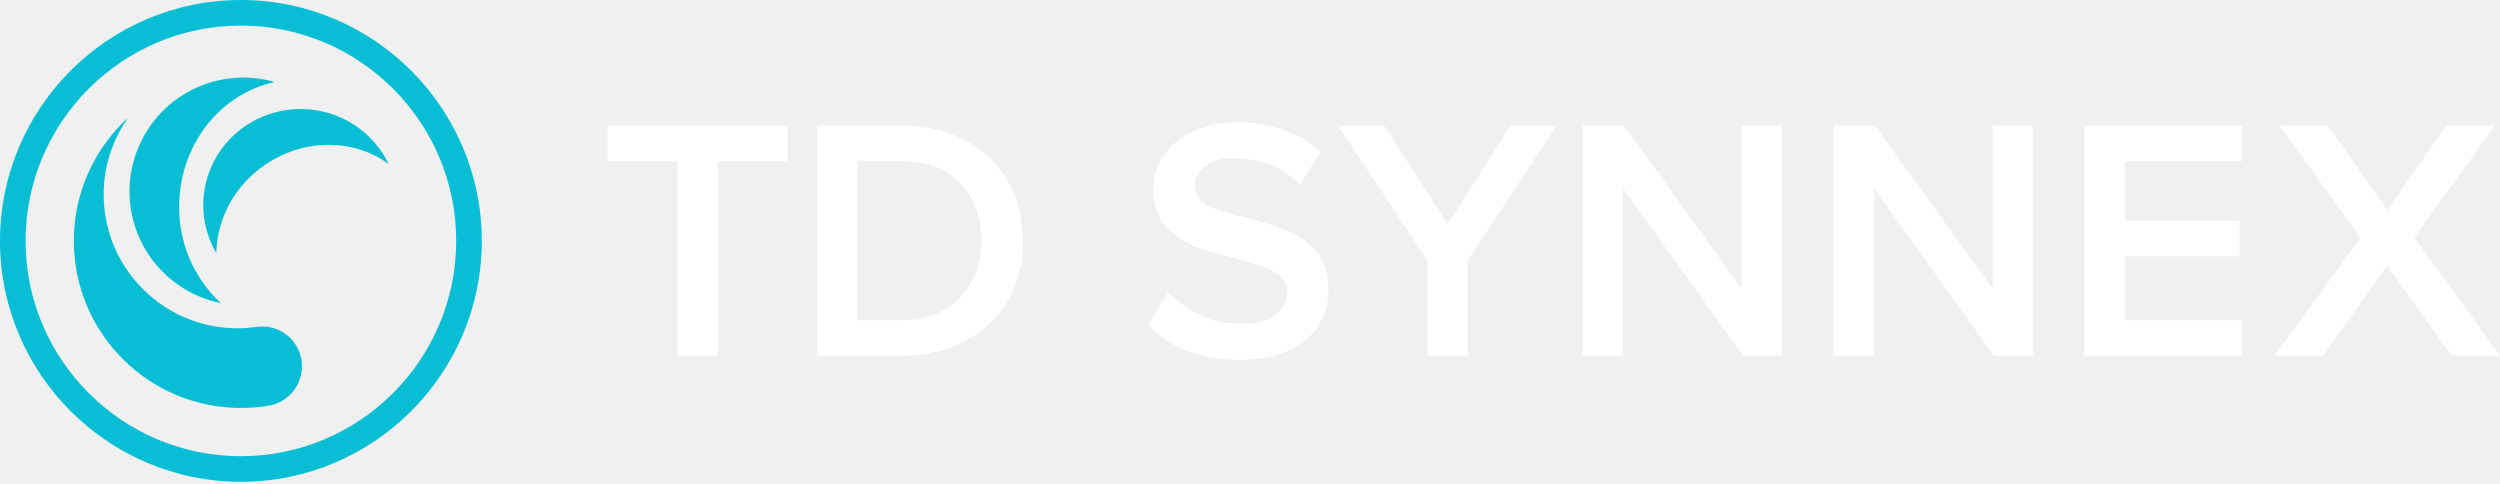
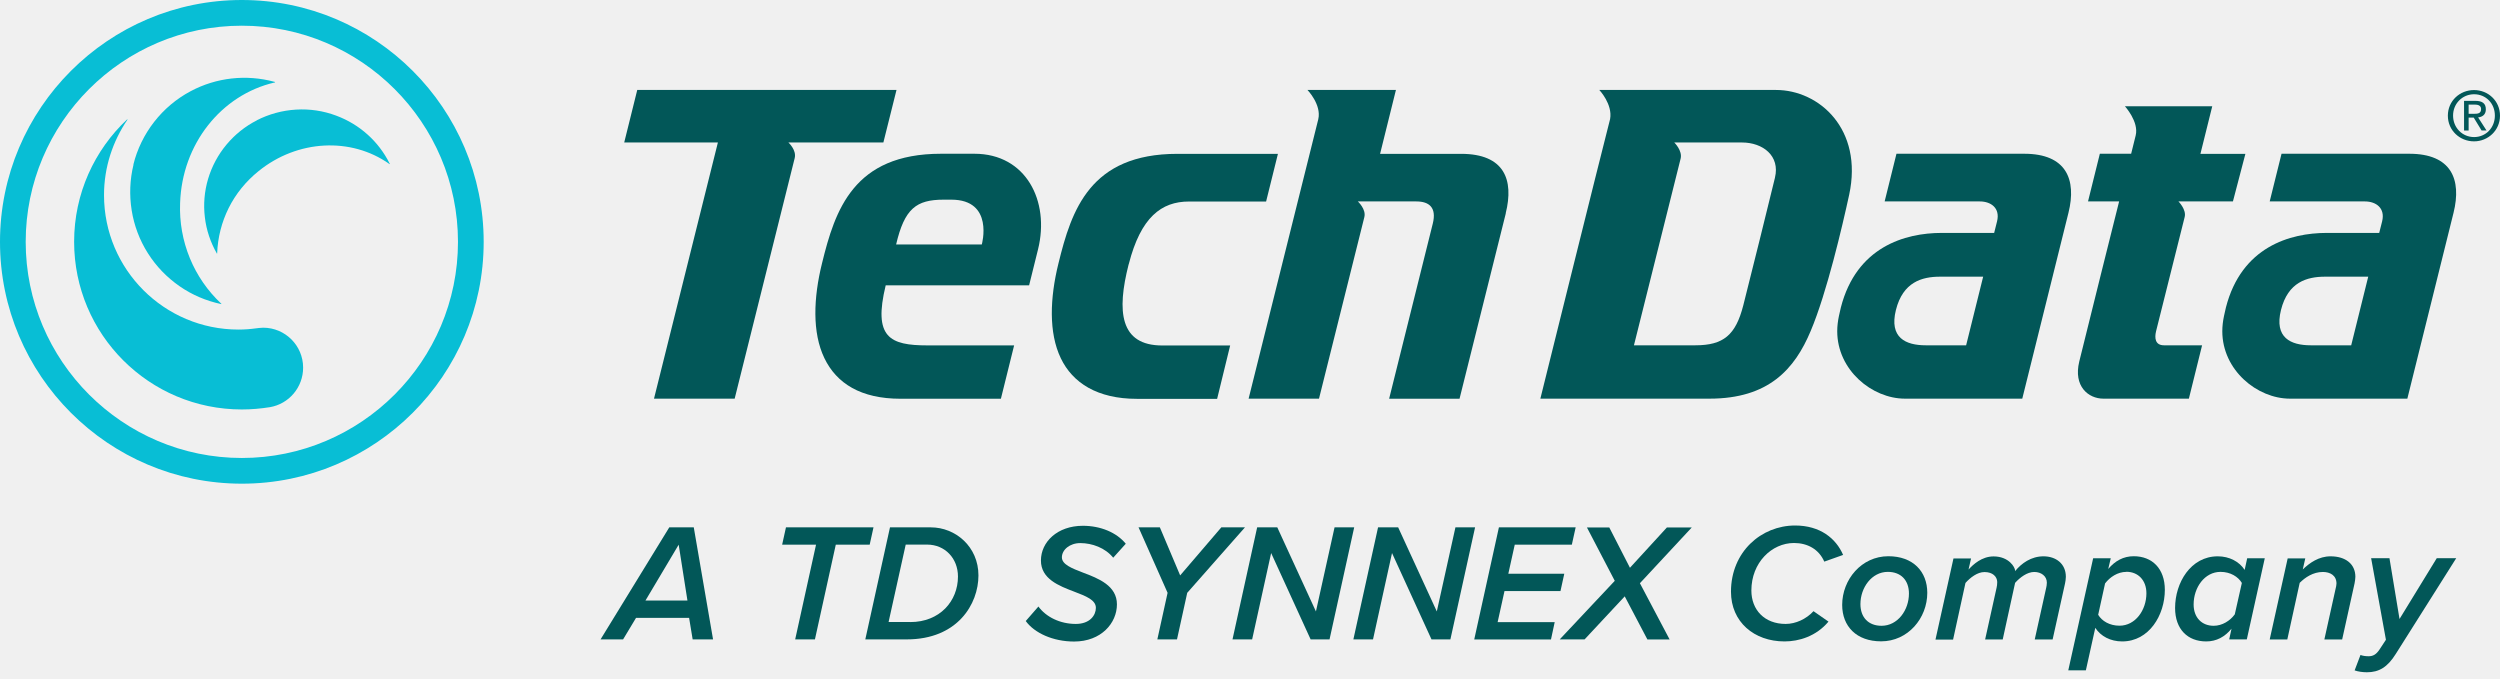
- <svg xmlns="http://www.w3.org/2000/svg" width="155" height="30" viewBox="0 0 155 30" fill="none">
-   <g clip-path="url(#clip0_2_29)">
-     <path d="M14.935 0C23.171 0 29.871 6.7 29.871 14.935C29.871 23.171 23.171 29.871 14.935 29.871C6.7 29.871 0 23.171 0 14.935C0 6.7 6.7 0 14.935 0ZM14.935 1.586C7.575 1.586 1.586 7.574 1.586 14.935C1.586 22.296 7.575 28.284 14.935 28.284C22.296 28.284 28.284 22.296 28.284 14.935C28.284 7.574 22.296 1.586 14.935 1.586ZM7.852 7.377C7.852 7.377 7.864 7.37 7.872 7.381C7.881 7.394 7.872 7.402 7.872 7.402C6.967 8.732 6.427 10.322 6.427 12.052C6.427 16.638 10.145 20.355 14.73 20.355C15.109 20.355 15.482 20.326 15.848 20.276C15.848 20.276 16.115 20.24 16.254 20.24C17.617 20.24 18.723 21.345 18.723 22.708C18.723 23.927 17.84 24.947 16.678 25.148C16.111 25.243 15.529 25.293 14.935 25.293C9.215 25.293 4.577 20.656 4.577 14.935C4.577 11.954 5.836 9.267 7.852 7.377ZM16.933 5.057L16.972 5.067C16.972 5.067 16.984 5.073 16.983 5.083C16.983 5.083 16.985 5.094 16.969 5.099L16.947 5.104C13.65 5.864 11.228 8.901 11.112 12.554C11.067 13.718 11.274 14.878 11.719 15.955C12.158 17.017 12.817 17.972 13.654 18.759L13.663 18.767C13.663 18.767 13.671 18.773 13.662 18.783C13.662 18.783 13.659 18.786 13.653 18.785L13.646 18.784C12.728 18.592 11.857 18.219 11.085 17.687C10.3 17.146 9.632 16.453 9.122 15.647C8.613 14.841 8.271 13.941 8.119 13C7.967 12.059 8.006 11.097 8.236 10.171C8.474 9.209 8.912 8.308 9.522 7.527C10.131 6.745 10.899 6.1 11.774 5.635C13.358 4.793 15.204 4.587 16.933 5.057ZM20.768 7.141C22.205 7.675 23.38 8.729 24.056 10.086L24.072 10.117C24.072 10.117 24.076 10.127 24.068 10.132C24.068 10.132 24.063 10.139 24.05 10.132L24.034 10.121C21.682 8.457 18.364 8.617 15.955 10.578C15.182 11.198 14.554 11.976 14.115 12.858C13.682 13.728 13.441 14.678 13.41 15.646L13.41 15.657C13.41 15.657 13.41 15.665 13.399 15.665C13.399 15.665 13.395 15.665 13.393 15.661L13.389 15.655C12.994 14.967 12.741 14.209 12.645 13.422C12.548 12.624 12.616 11.814 12.845 11.043C13.073 10.271 13.458 9.553 13.976 8.932C14.494 8.311 15.134 7.8 15.857 7.43C16.609 7.044 17.435 6.819 18.281 6.77C19.128 6.72 19.975 6.846 20.768 7.141Z" fill="#08BED5" />
-     <path d="M76.698 7.581C78.827 7.581 80.564 8.228 81.871 9.409L80.609 11.428C79.498 10.317 77.98 9.804 76.484 9.804C75.009 9.804 74.069 10.509 74.069 11.578C74.069 12.689 75.522 13.053 77.211 13.48C77.305 13.504 77.4 13.528 77.495 13.553L77.638 13.589C77.686 13.602 77.734 13.614 77.782 13.627L77.926 13.666C80.094 14.248 82.362 15.115 82.362 17.905C82.362 20.277 80.695 22.308 76.847 22.308C74.285 22.308 72.413 21.434 71.152 20.143L72.445 18.118C73.428 19.166 74.966 20.084 76.954 20.084C79.006 20.084 79.819 19.08 79.819 18.14C79.819 16.857 78.301 16.473 76.569 16.024L76.499 16.006L76.359 15.971C76.335 15.966 76.312 15.96 76.288 15.954L76.146 15.918C76.028 15.888 75.909 15.858 75.79 15.826L75.647 15.788C73.575 15.229 71.504 14.371 71.504 11.749C71.504 9.398 73.577 7.581 76.698 7.581ZM48.808 7.795V9.996H44.49V22.051H41.989V9.996H37.672V7.795H48.808ZM55.964 7.795C60.41 7.795 63.424 10.744 63.424 14.934C63.424 19.123 60.41 22.051 55.964 22.051H50.663V7.795H55.964ZM85.825 7.795L89.758 13.908L93.648 7.795H96.512L90.997 16.131V22.051H88.497V16.131L82.961 7.795H85.825ZM100.693 7.795L107.982 17.905V7.795H110.482V22.051H108.067L100.629 11.663V22.051H98.128V7.795H100.693ZM116.249 7.795L123.538 17.905V7.795H126.039V22.051H123.624L116.185 11.663V22.051H113.685V7.795H116.249ZM139.009 7.795V9.996H131.742V13.694H138.859V15.895H131.742V19.85H139.009V22.051H129.241V7.795H139.009ZM144.334 7.795L148.011 13.031L151.666 7.795H154.679L149.678 14.72L155 22.051H152.008L148.011 16.473L144.014 22.051H141.021L146.365 14.741L141.342 7.795H144.334ZM55.964 9.996H53.164V19.85H55.964C59.063 19.85 60.859 17.627 60.859 14.934C60.859 12.176 59.149 9.996 55.964 9.996Z" fill="white" />
+ <svg xmlns="http://www.w3.org/2000/svg" width="140" height="38" viewBox="0 0 140 38" fill="none">
+   <g clip-path="url(#clip0_7266_618)">
+     <path d="M138.54 6.373C138.754 6.373 138.941 6.357 138.941 6.107C138.941 5.903 138.759 5.856 138.582 5.856H138.243V6.373H138.54ZM138.243 7.311H137.987V5.648H138.623C139.014 5.648 139.207 5.794 139.207 6.122C139.207 6.42 139.02 6.545 138.775 6.576L139.244 7.306H138.967L138.529 6.586H138.243V7.306V7.311ZM138.55 7.676C139.197 7.676 139.713 7.165 139.713 6.472C139.713 5.778 139.197 5.278 138.55 5.278C137.904 5.278 137.372 5.789 137.372 6.472C137.372 7.155 137.893 7.676 138.55 7.676ZM137.08 6.477C137.08 5.648 137.752 5.043 138.545 5.043C139.338 5.043 140 5.653 140 6.477C140 7.301 139.333 7.916 138.545 7.916C137.758 7.916 137.08 7.311 137.08 6.477Z" fill="#025758" />
+     <path d="M54.569 8.61H52.692C47.8 8.61 46.762 11.76 46.032 14.748C45.552 16.683 45.479 18.628 46.163 20.051C46.846 21.475 48.212 22.33 50.428 22.33H56.05L56.791 19.342H51.941C49.823 19.342 48.89 18.899 49.599 15.979H57.63C57.63 15.979 57.907 14.868 58.131 13.96C58.798 11.254 57.453 8.61 54.569 8.61ZM54.981 13.689H50.183C50.653 11.687 51.304 11.181 52.848 11.181H53.27C55.685 11.181 54.981 13.689 54.981 13.689Z" fill="#025758" />
+     <path d="M84.325 11.947C83.981 13.324 81.734 22.33 81.734 22.33H77.791C77.791 22.33 79.934 13.752 80.237 12.516C80.456 11.629 80.044 11.28 79.309 11.28H76.039C76.039 11.28 76.513 11.713 76.404 12.156C76.294 12.599 73.864 22.325 73.864 22.325H69.922L73.823 6.68C74.016 5.862 73.218 5.038 73.218 5.038H78.172L77.285 8.615H81.822C84.242 8.615 84.79 10.06 84.32 11.942L84.325 11.947Z" fill="#025758" />
+     <path d="M44.15 7.979C44.15 7.979 44.614 8.396 44.504 8.85C44.389 9.303 41.141 22.325 41.141 22.325H36.624L40.202 7.979H34.956L35.686 5.038H50.204L49.469 7.979H44.15Z" fill="#025758" />
+     <path d="M99.454 5.038H89.561C89.561 5.038 90.317 5.836 90.166 6.665C89.608 8.829 86.26 22.325 86.26 22.325H95.731C99.047 22.325 100.502 20.672 101.399 18.534C102.301 16.401 103.177 12.641 103.553 10.91C104.346 7.233 101.874 5.038 99.454 5.038ZM99.397 9.955C99.105 11.16 98.009 15.603 97.624 17.1C97.196 18.768 96.513 19.337 94.938 19.337H91.501C91.501 19.337 93.999 9.34 94.114 8.886C94.229 8.433 93.759 7.979 93.759 7.979H97.545C98.724 7.979 99.694 8.73 99.397 9.95V9.955Z" fill="#025758" />
+     <path d="M113.357 8.61H106.202L105.54 11.28H110.869C111.49 11.28 112.022 11.65 111.834 12.401L111.673 13.043H108.742C106.666 13.043 103.96 13.83 103.089 17.215C103.047 17.381 103.011 17.543 102.979 17.7C102.922 17.971 102.885 18.258 102.885 18.549C102.885 20.724 104.836 22.325 106.677 22.325H113.247C113.247 22.325 115.37 13.778 115.834 11.916C116.298 10.049 115.714 8.61 113.357 8.61ZM110.103 19.337H107.845C106.718 19.337 105.785 18.915 106.171 17.36C106.562 15.796 107.626 15.494 108.643 15.494H111.057L110.103 19.337Z" fill="#025758" />
+     <path d="M134.921 8.61H127.766L127.103 11.28H132.433C133.054 11.28 133.586 11.65 133.398 12.401L133.236 13.043H130.305C128.23 13.043 125.523 13.83 124.652 17.215C124.611 17.381 124.574 17.543 124.543 17.7C124.486 17.971 124.449 18.258 124.449 18.549C124.449 20.724 126.399 22.325 128.24 22.325H134.811C134.811 22.325 136.934 13.778 137.398 11.916C137.862 10.049 137.278 8.61 134.921 8.61ZM131.667 19.337H129.408C128.282 19.337 127.349 18.915 127.735 17.36C128.126 15.796 129.189 15.494 130.206 15.494H132.621L131.667 19.337Z" fill="#025758" />
+     <path d="M63.21 14.795C63.883 12.161 65.041 11.285 66.584 11.285H70.902L71.564 8.615H65.932C61.041 8.615 60.003 11.765 59.273 14.753C58.793 16.688 58.72 18.633 59.403 20.057C60.066 21.444 61.453 22.335 63.669 22.335H68.159L68.889 19.347C68.889 19.347 65.557 19.347 65.088 19.347C62.704 19.347 62.532 17.433 63.205 14.8L63.21 14.795Z" fill="#025758" />
+     <path d="M121.19 19.337H123.317L122.577 22.325H117.79C116.95 22.325 116.1 21.637 116.439 20.244C116.705 19.128 118.671 11.28 118.671 11.28H116.929L117.591 8.61H119.344L119.599 7.583C119.787 6.816 118.994 5.95 118.994 5.95H123.886L123.224 8.615H125.742L125.044 11.28H121.993C121.993 11.28 122.447 11.734 122.342 12.151C122.295 12.338 121.065 17.246 120.741 18.544C120.647 18.925 120.684 19.337 121.185 19.337H121.19Z" fill="#025758" />
+     <path d="M7.468 9.22C7.682 8.349 8.083 7.53 8.636 6.821C9.189 6.112 9.882 5.528 10.68 5.105C12.12 4.339 13.788 4.156 15.358 4.579L15.395 4.589C15.395 4.589 15.405 4.589 15.405 4.605C15.405 4.605 15.405 4.615 15.395 4.62H15.374C12.386 5.314 10.19 8.068 10.086 11.379C10.044 12.432 10.232 13.486 10.633 14.461C11.03 15.426 11.629 16.291 12.386 17.001L12.396 17.011C12.396 17.011 12.401 17.011 12.396 17.027C12.396 17.027 12.396 17.027 12.386 17.027H12.38C11.546 16.849 10.758 16.516 10.06 16.031C9.35 15.54 8.74 14.909 8.281 14.179C7.817 13.449 7.51 12.631 7.374 11.78C7.238 10.925 7.27 10.054 7.478 9.215" fill="#08BED5" />
+     <path d="M14.377 6.738C15.061 6.388 15.806 6.185 16.578 6.138C17.345 6.091 18.111 6.206 18.831 6.477C20.135 6.962 21.199 7.916 21.814 9.147L21.83 9.173C21.83 9.173 21.83 9.183 21.83 9.189C21.83 9.189 21.83 9.194 21.814 9.189L21.798 9.178C19.666 7.671 16.657 7.812 14.471 9.59C13.773 10.153 13.199 10.857 12.803 11.655C12.412 12.443 12.193 13.303 12.161 14.185V14.195C12.161 14.195 12.161 14.2 12.151 14.2C12.151 14.2 12.151 14.2 12.146 14.2C11.786 13.569 11.556 12.886 11.473 12.172C11.384 11.447 11.447 10.711 11.655 10.013C11.864 9.314 12.213 8.662 12.683 8.099C13.152 7.536 13.731 7.071 14.388 6.738" fill="#08BED5" />
+     <path d="M13.543 0C6.075 0 0 6.075 0 13.543C0 21.011 6.075 27.086 13.543 27.086C21.011 27.086 27.086 21.011 27.086 13.543C27.086 6.075 21.011 0 13.543 0ZM25.647 13.543C25.647 20.218 20.218 25.647 13.543 25.647C6.868 25.647 1.439 20.213 1.439 13.543C1.439 6.873 6.868 1.439 13.543 1.439C20.218 1.439 25.647 6.868 25.647 13.543Z" fill="#08BED5" />
+     <path d="M14.737 18.351C14.612 18.351 14.367 18.383 14.367 18.383C14.033 18.43 13.7 18.456 13.355 18.456C9.199 18.456 5.825 15.087 5.825 10.925C5.825 9.356 6.315 7.916 7.134 6.706C7.134 6.706 7.144 6.701 7.134 6.686C7.129 6.675 7.118 6.686 7.118 6.686C5.293 8.401 4.151 10.837 4.151 13.538C4.151 18.727 8.354 22.93 13.543 22.93C14.08 22.93 14.607 22.883 15.123 22.8C16.177 22.617 16.975 21.694 16.975 20.588C16.975 19.353 15.973 18.351 14.737 18.351Z" fill="#08BED5" />
+     <path d="M38.789 35.806L38.59 34.601H35.618L34.893 35.806H33.631L37.48 29.532H38.851L39.931 35.806H38.783H38.789ZM38.006 30.502L36.145 33.631H38.497L38.006 30.502Z" fill="#025758" />
+     <path d="M44.53 35.806L45.698 30.502H43.8L44.014 29.532H48.916L48.702 30.502H46.804L45.636 35.806H44.535H44.53Z" fill="#025758" />
+     <path d="M52.123 29.532C53.516 29.532 54.793 30.622 54.793 32.223C54.793 33.824 53.625 35.806 50.778 35.806H48.457L49.839 29.532H52.123ZM50.976 34.836C52.629 34.836 53.646 33.662 53.646 32.286C53.646 31.269 52.921 30.497 51.915 30.497H50.72L49.761 34.831H50.976V34.836Z" fill="#025758" />
+     <path d="M58.147 33.96C58.579 34.554 59.367 34.94 60.243 34.94C61.041 34.94 61.369 34.45 61.369 34.038C61.369 33.595 60.806 33.381 60.165 33.136C59.299 32.807 58.292 32.421 58.292 31.389C58.292 30.356 59.205 29.444 60.644 29.444C61.63 29.444 62.532 29.819 63.043 30.45L62.339 31.232C61.896 30.679 61.156 30.413 60.498 30.413C59.904 30.413 59.466 30.789 59.466 31.211C59.466 31.608 60.013 31.822 60.65 32.067C61.526 32.395 62.548 32.802 62.548 33.845C62.548 34.888 61.672 35.926 60.149 35.926C58.965 35.926 57.927 35.446 57.442 34.778L58.147 33.97V33.96Z" fill="#025758" />
+     <path d="M64.811 35.806L65.385 33.198L63.758 29.532H64.952L66.089 32.223L68.394 29.532H69.718L66.485 33.198L65.912 35.806H64.811Z" fill="#025758" />
+     <path d="M73.395 35.806L71.184 30.971L70.12 35.806H69.02L70.401 29.532H71.528L73.692 34.241L74.735 29.532H75.835L74.454 35.806H73.39H73.395Z" fill="#025758" />
+     <path d="M80.164 35.806L77.953 30.971L76.889 35.806H75.789L77.171 29.532H78.297L80.461 34.241L81.504 29.532H82.605L81.222 35.806H80.159H80.164Z" fill="#025758" />
+     <path d="M82.558 35.806L83.939 29.532H88.237L88.023 30.502H84.826L84.466 32.129H87.6L87.387 33.099H84.252L83.867 34.841H87.063L86.855 35.811H82.558V35.806Z" fill="#025758" />
+     <path d="M92.252 35.806L90.985 33.396L88.737 35.806H87.345L90.427 32.526L88.868 29.537H90.119L91.277 31.795L93.347 29.537H94.74L91.835 32.661L93.499 35.811H92.257L92.252 35.806Z" fill="#025758" />
+     <path d="M100.523 29.428C101.931 29.428 102.818 30.153 103.214 31.076L102.16 31.451C101.858 30.758 101.222 30.408 100.466 30.408C99.214 30.408 98.077 31.509 98.077 33.068C98.077 34.158 98.818 34.94 99.996 34.94C100.549 34.94 101.144 34.674 101.556 34.226L102.395 34.81C101.702 35.639 100.732 35.92 99.934 35.92C98.234 35.92 96.935 34.831 96.935 33.136C96.935 30.898 98.635 29.428 100.528 29.428H100.523Z" fill="#025758" />
+     <path d="M105.748 31.149C107.13 31.149 107.928 32.004 107.928 33.198C107.928 34.617 106.849 35.915 105.342 35.915C103.96 35.915 103.162 35.07 103.162 33.876C103.162 32.458 104.241 31.149 105.748 31.149ZM105.717 32.025C104.815 32.025 104.184 32.911 104.184 33.829C104.184 34.57 104.627 35.044 105.368 35.044C106.27 35.044 106.901 34.168 106.901 33.24C106.901 32.499 106.458 32.025 105.717 32.025Z" fill="#025758" />
+     <path d="M113.946 35.806L114.588 32.911C114.598 32.864 114.624 32.75 114.624 32.63C114.624 32.254 114.296 32.03 113.92 32.03C113.524 32.03 113.122 32.333 112.846 32.64L112.152 35.811H111.167L111.808 32.917C111.829 32.812 111.845 32.739 111.845 32.588C111.834 32.286 111.589 32.035 111.13 32.035C110.734 32.035 110.337 32.343 110.066 32.645L109.373 35.816H108.387L109.394 31.274H110.379L110.238 31.895C110.494 31.613 110.979 31.159 111.641 31.159C112.496 31.159 112.846 31.769 112.846 31.957V31.983C113.206 31.54 113.748 31.154 114.436 31.154C115.125 31.154 115.688 31.561 115.688 32.301C115.688 32.416 115.662 32.583 115.641 32.677L114.947 35.811H113.962L113.946 35.806Z" fill="#025758" />
+     <path d="M116.809 37.537H115.824L117.216 31.264H118.202L118.061 31.863C118.447 31.404 118.916 31.149 119.49 31.149C120.517 31.149 121.231 31.837 121.231 33.031C121.231 34.445 120.35 35.92 118.843 35.92C118.186 35.92 117.638 35.628 117.336 35.159L116.809 37.537ZM119.078 32.025C118.588 32.025 118.155 32.317 117.884 32.672L117.498 34.429C117.706 34.778 118.139 35.039 118.692 35.039C119.584 35.039 120.199 34.163 120.199 33.224C120.199 32.489 119.73 32.02 119.078 32.02V32.025Z" fill="#025758" />
+     <path d="M125.841 31.264H126.827L125.821 35.806H124.835L124.965 35.206C124.59 35.665 124.121 35.92 123.547 35.92C122.514 35.92 121.805 35.242 121.805 34.048C121.805 32.63 122.681 31.154 124.194 31.154C124.84 31.154 125.398 31.446 125.701 31.915L125.841 31.269V31.264ZM123.964 35.044C124.444 35.044 124.887 34.763 125.148 34.403L125.544 32.645C125.336 32.296 124.903 32.025 124.35 32.025C123.458 32.025 122.843 32.901 122.843 33.85C122.843 34.585 123.302 35.044 123.964 35.044Z" fill="#025758" />
+     <path d="M130.165 35.806L130.796 32.958C130.816 32.875 130.843 32.771 130.843 32.677C130.843 32.218 130.478 32.03 130.081 32.03C129.534 32.03 129.085 32.338 128.783 32.64L128.089 35.811H127.103L128.11 31.269H129.096L128.955 31.889C129.33 31.529 129.847 31.154 130.509 31.154C131.354 31.154 131.901 31.587 131.901 32.301C131.901 32.385 131.875 32.583 131.854 32.677L131.161 35.811H130.175L130.165 35.806Z" fill="#025758" />
+     <path d="M132.188 36.677C132.292 36.724 132.47 36.75 132.642 36.75C132.887 36.75 133.064 36.656 133.252 36.374L133.612 35.827L132.783 31.258H133.81L134.373 34.664L136.459 31.258H137.549L134.164 36.619C133.706 37.355 133.231 37.647 132.548 37.647C132.313 37.647 132.047 37.61 131.859 37.542L132.188 36.677Z" fill="#025758" />
  </g>
  <defs>
-     <clipPath id="clip0_2_29">
-       <rect width="155" height="30" fill="white" />
+     <clipPath id="clip0_7266_618">
+       <rect width="140" height="37.647" fill="white" />
    </clipPath>
  </defs>
</svg>
